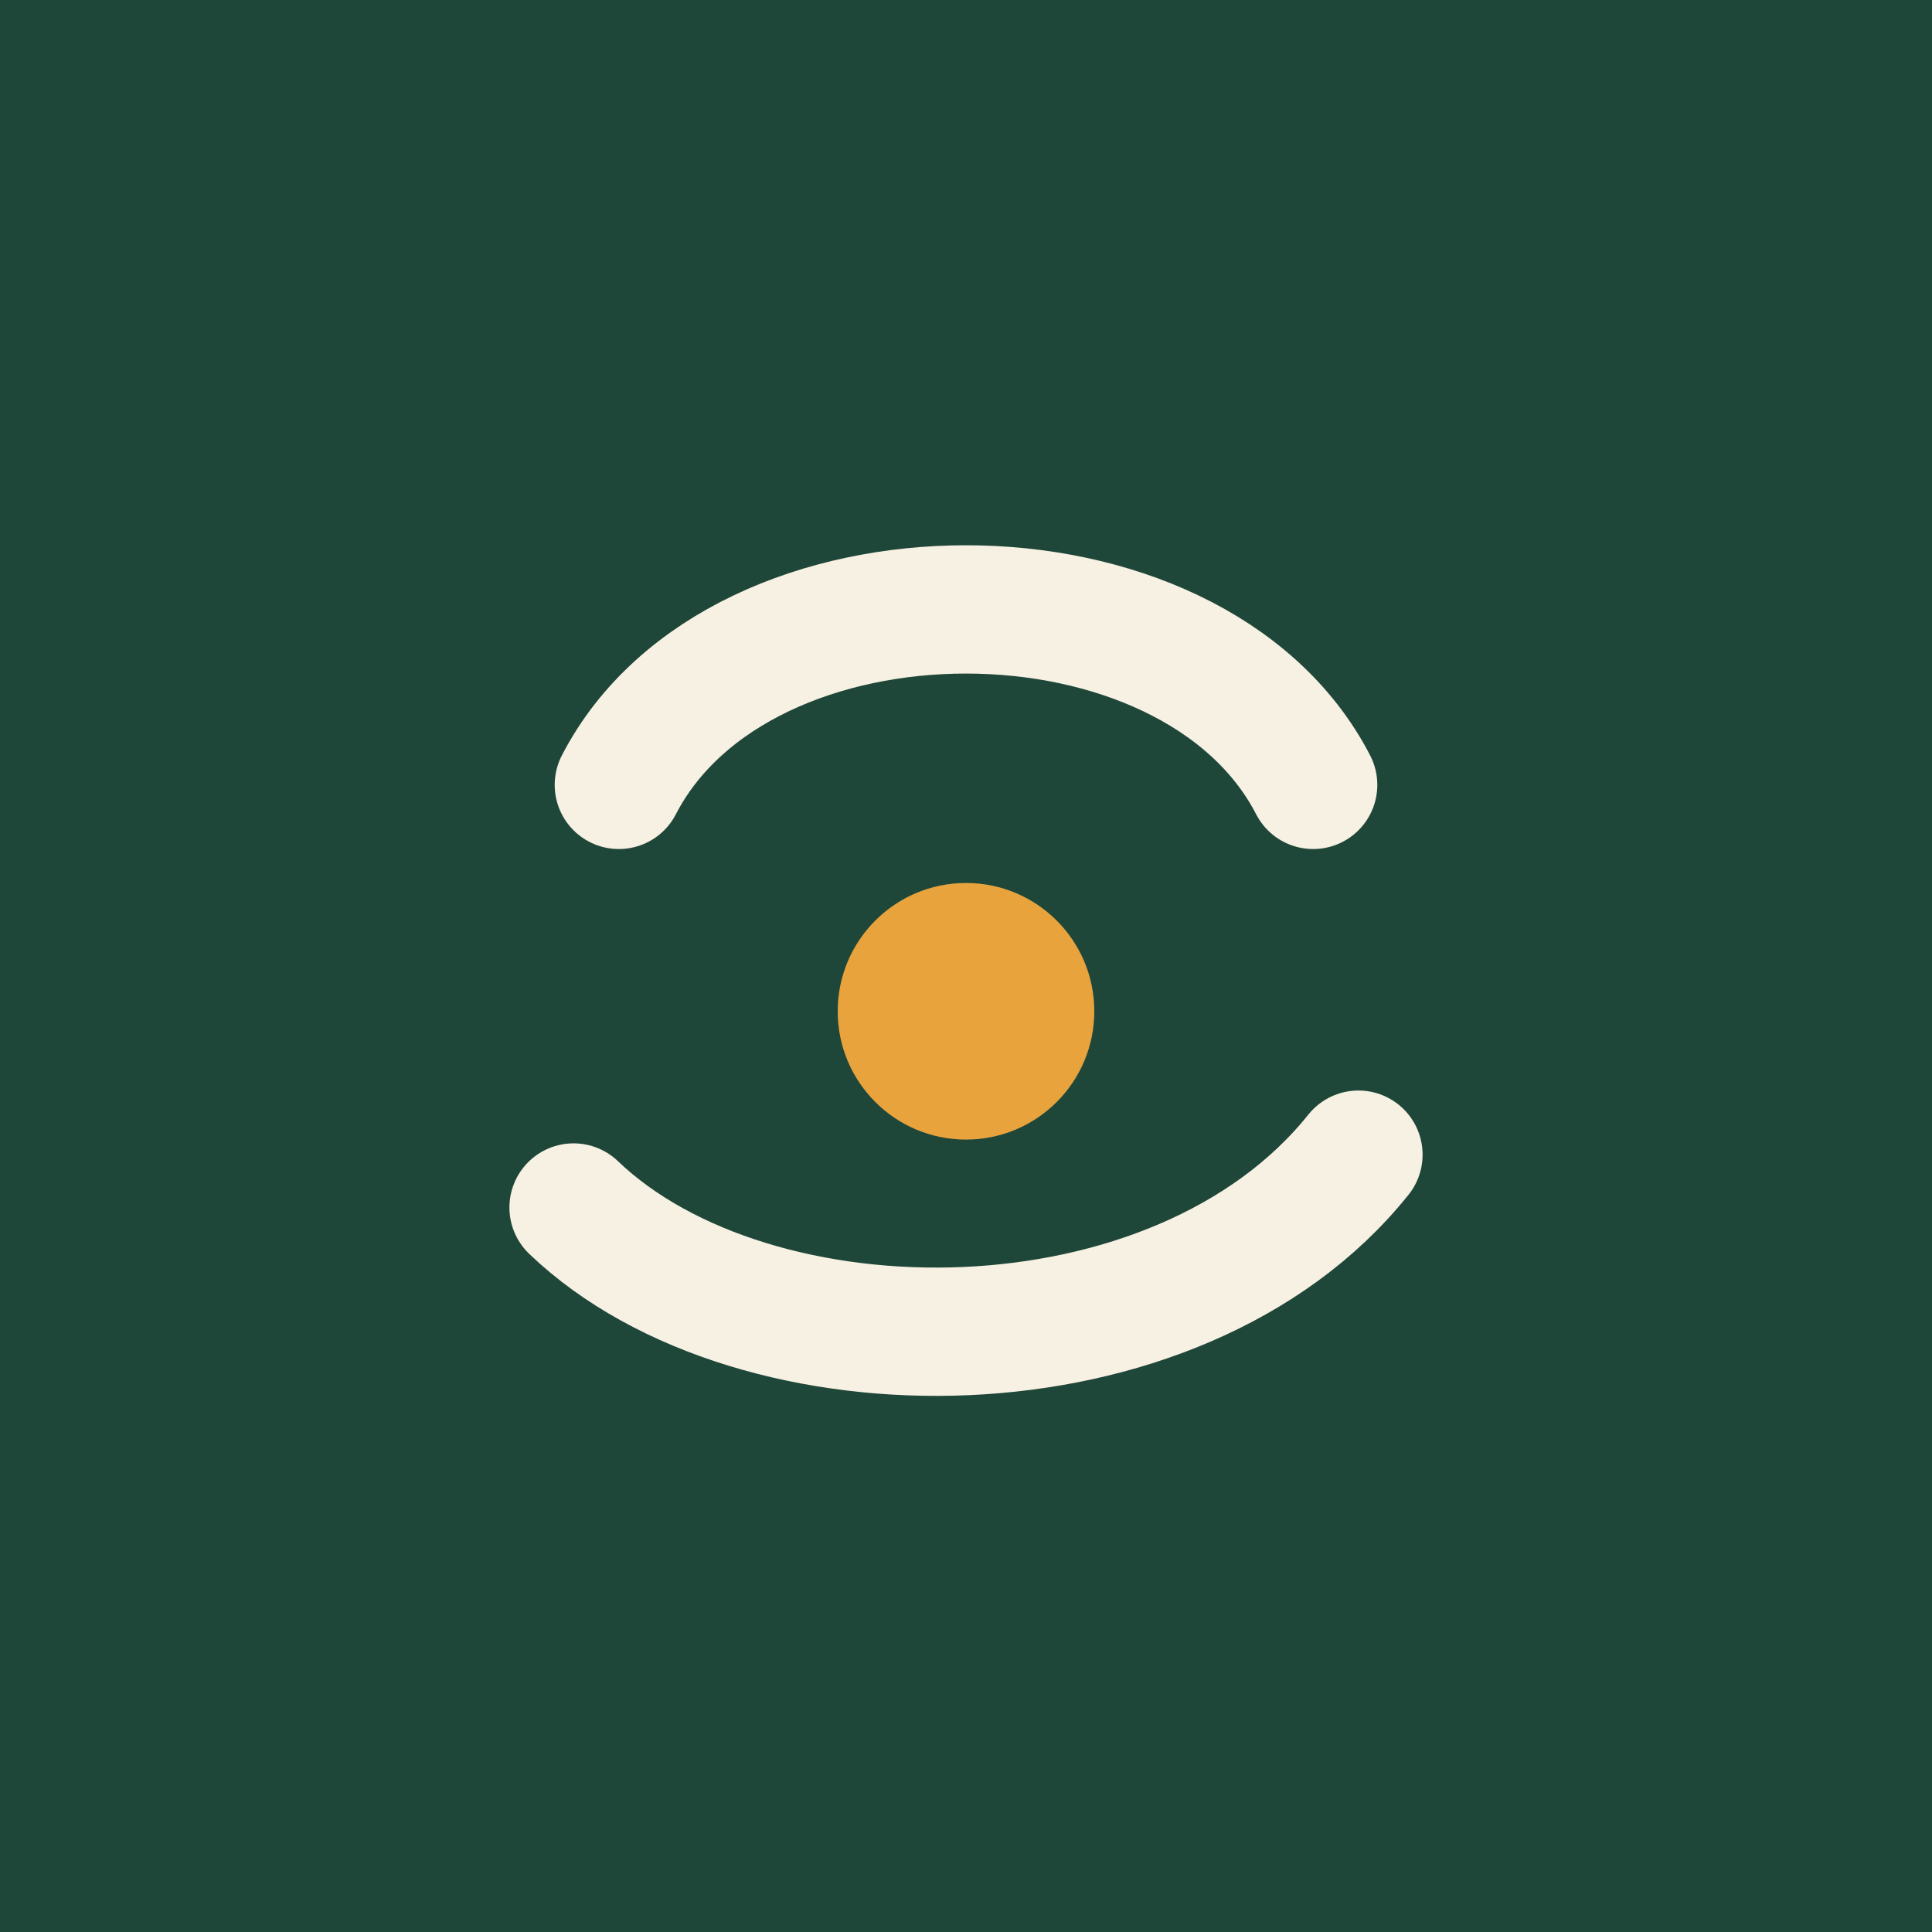
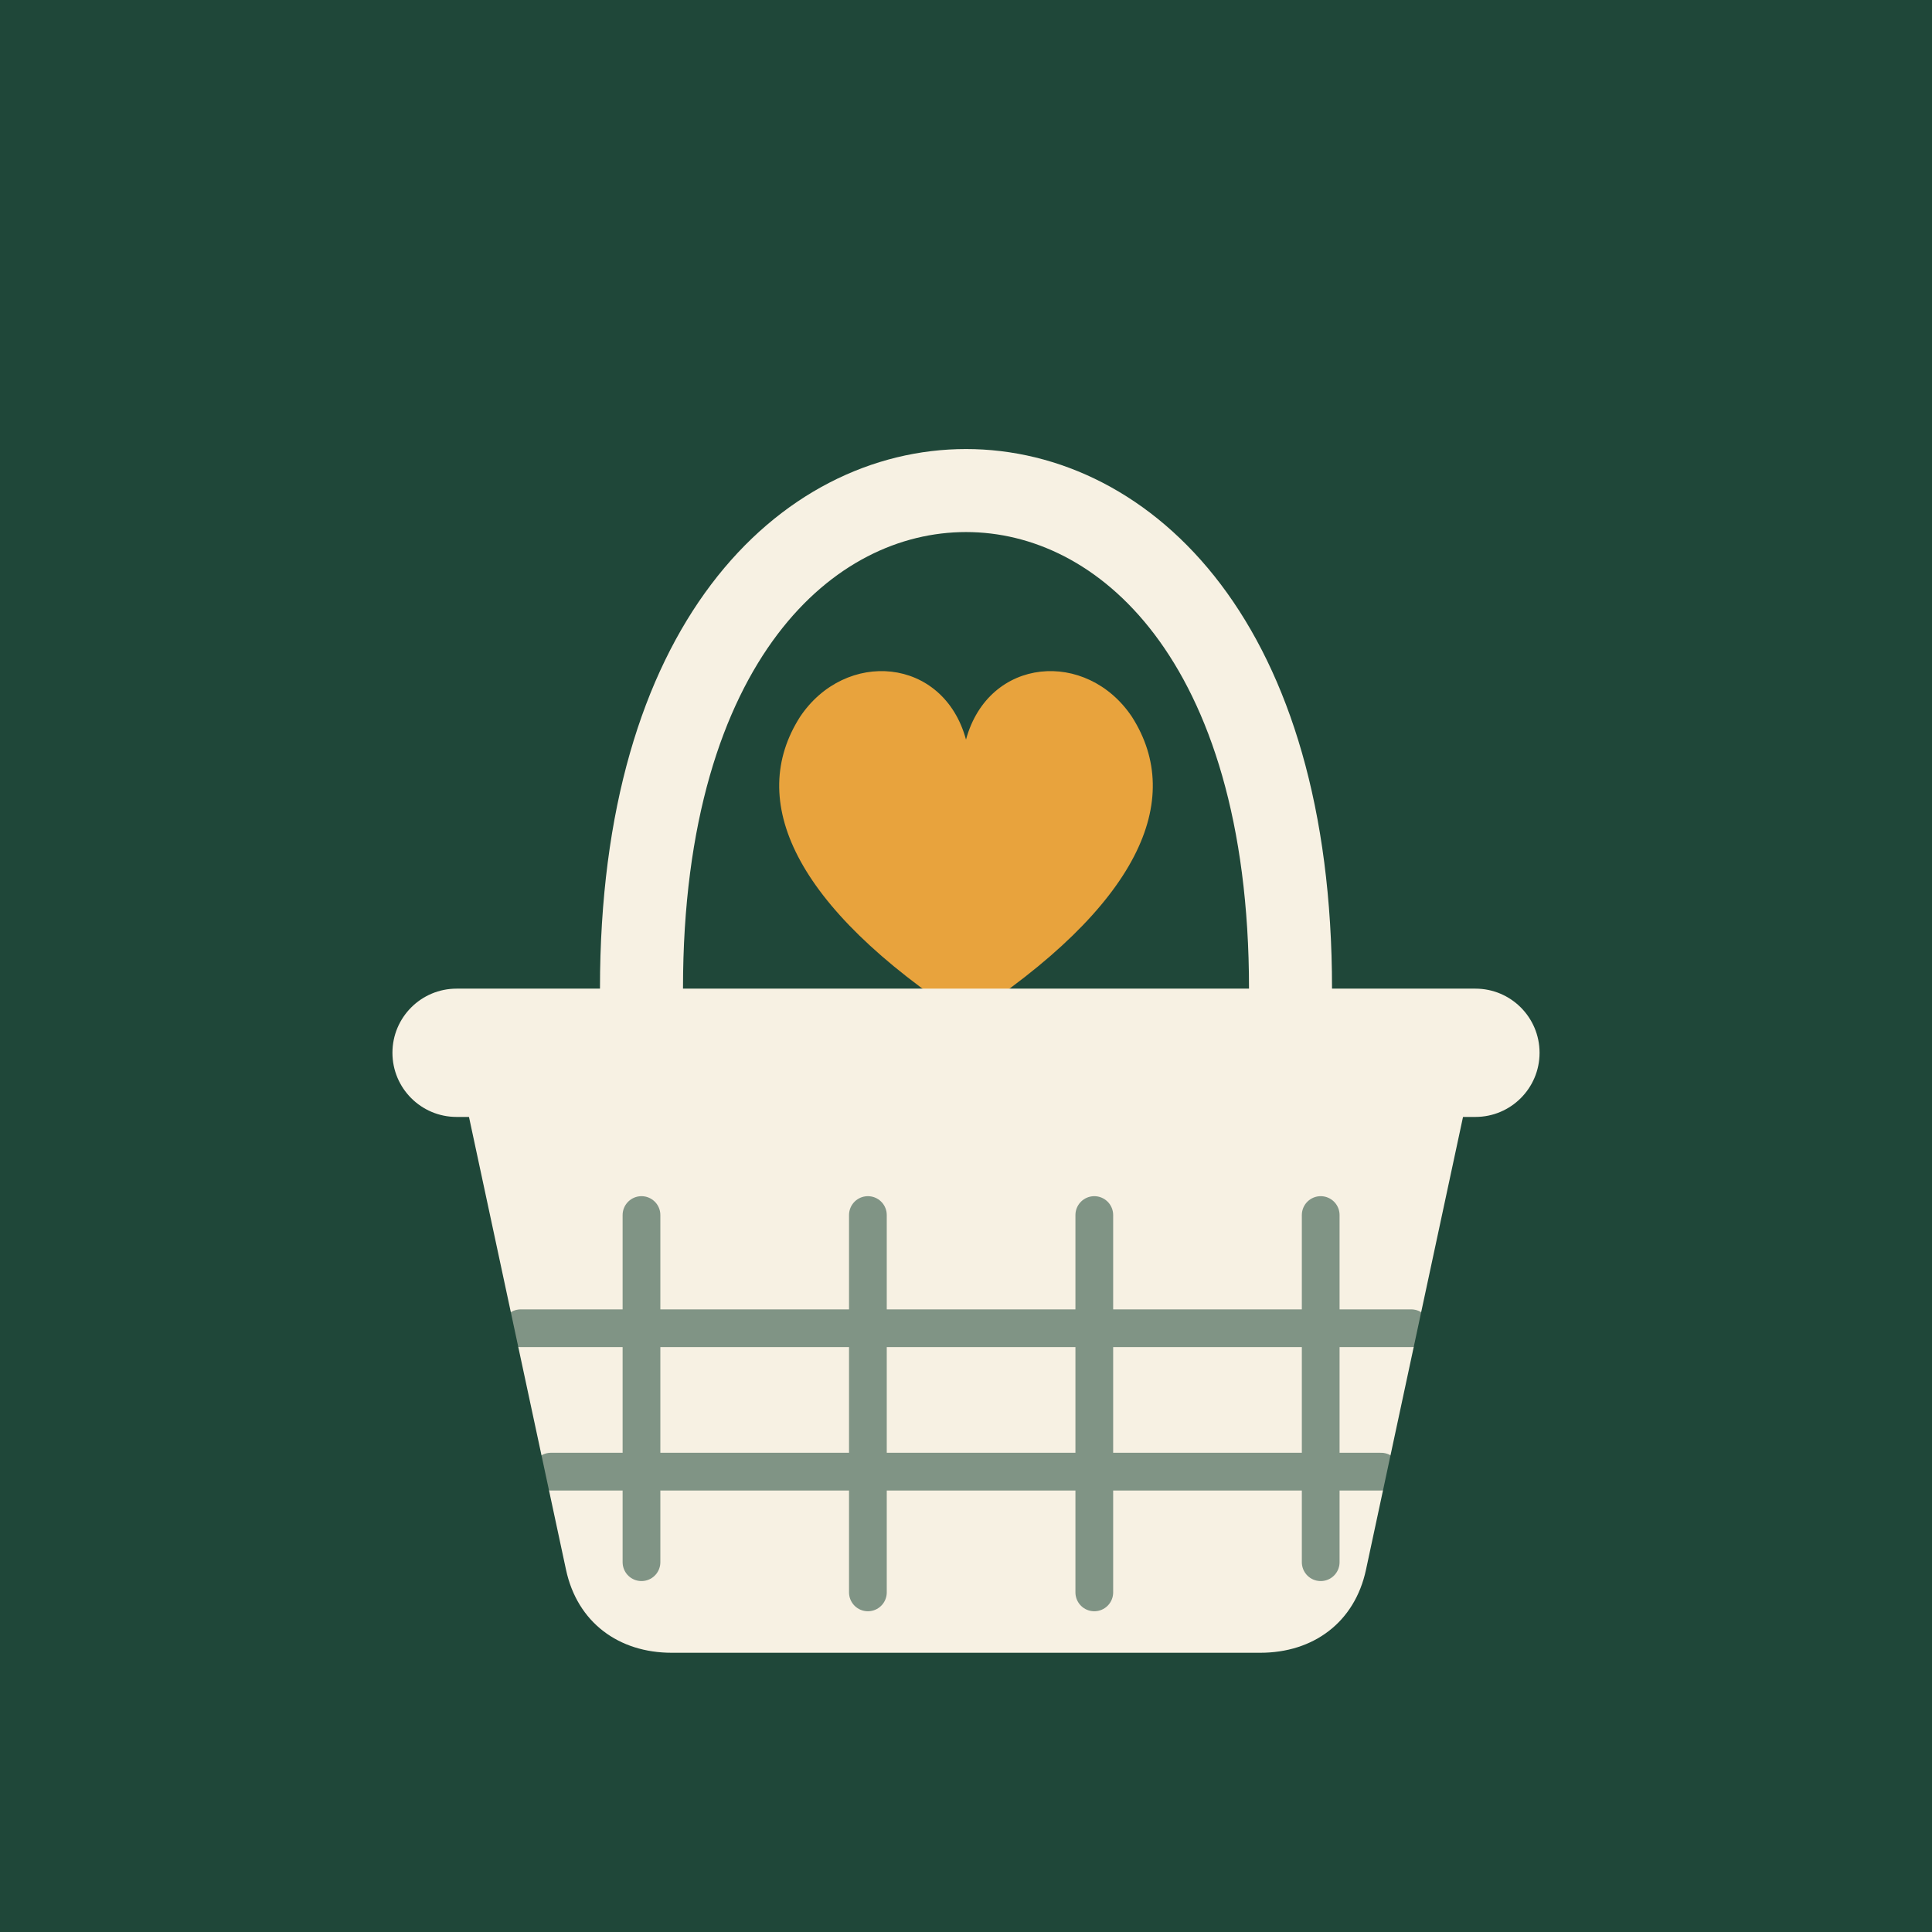
<svg xmlns="http://www.w3.org/2000/svg" viewBox="0 0 512 512">
  <rect width="512" height="512" fill="#1F4739" />
-   <g transform="translate(256 262)">
-     <path d="M-104 58c48 46 160 46 208-14" fill="none" stroke="#F7F1E3" stroke-width="34" stroke-linecap="round" />
-     <path d="M-92 -54c32-62 152-62 184 0" fill="none" stroke="#F7F1E3" stroke-width="34" stroke-linecap="round" />
-     <circle cx="0" cy="6" r="34" fill="#E8A33D" />
-   </g>
+   <path d="M170 262c0-92 44-132 86-132s86 40 86 132" fill="none" stroke="#F7F1E3" stroke-width="22" stroke-linecap="round" />
+   <path d="M256 270c-46-30-58-58-44-80 12-18 38-16 44 6 6-22 32-24 44-6 14 22 2 50-44 80z" fill="#E8A33D" />
+   <path d="M120 276h272l-30 140c-3 14-14 22-28 22H178c-14 0-25-8-28-22z" fill="#F7F1E3" />
+   <rect x="104" y="262" width="304" height="34" rx="17" fill="#F7F1E3" />
+   <path d="M170 322v92M230 322v100M290 322v100M350 322v92M138 352h236M146 390h220" stroke="#1F4739" stroke-width="10" stroke-linecap="round" opacity=".55" />
</svg>
